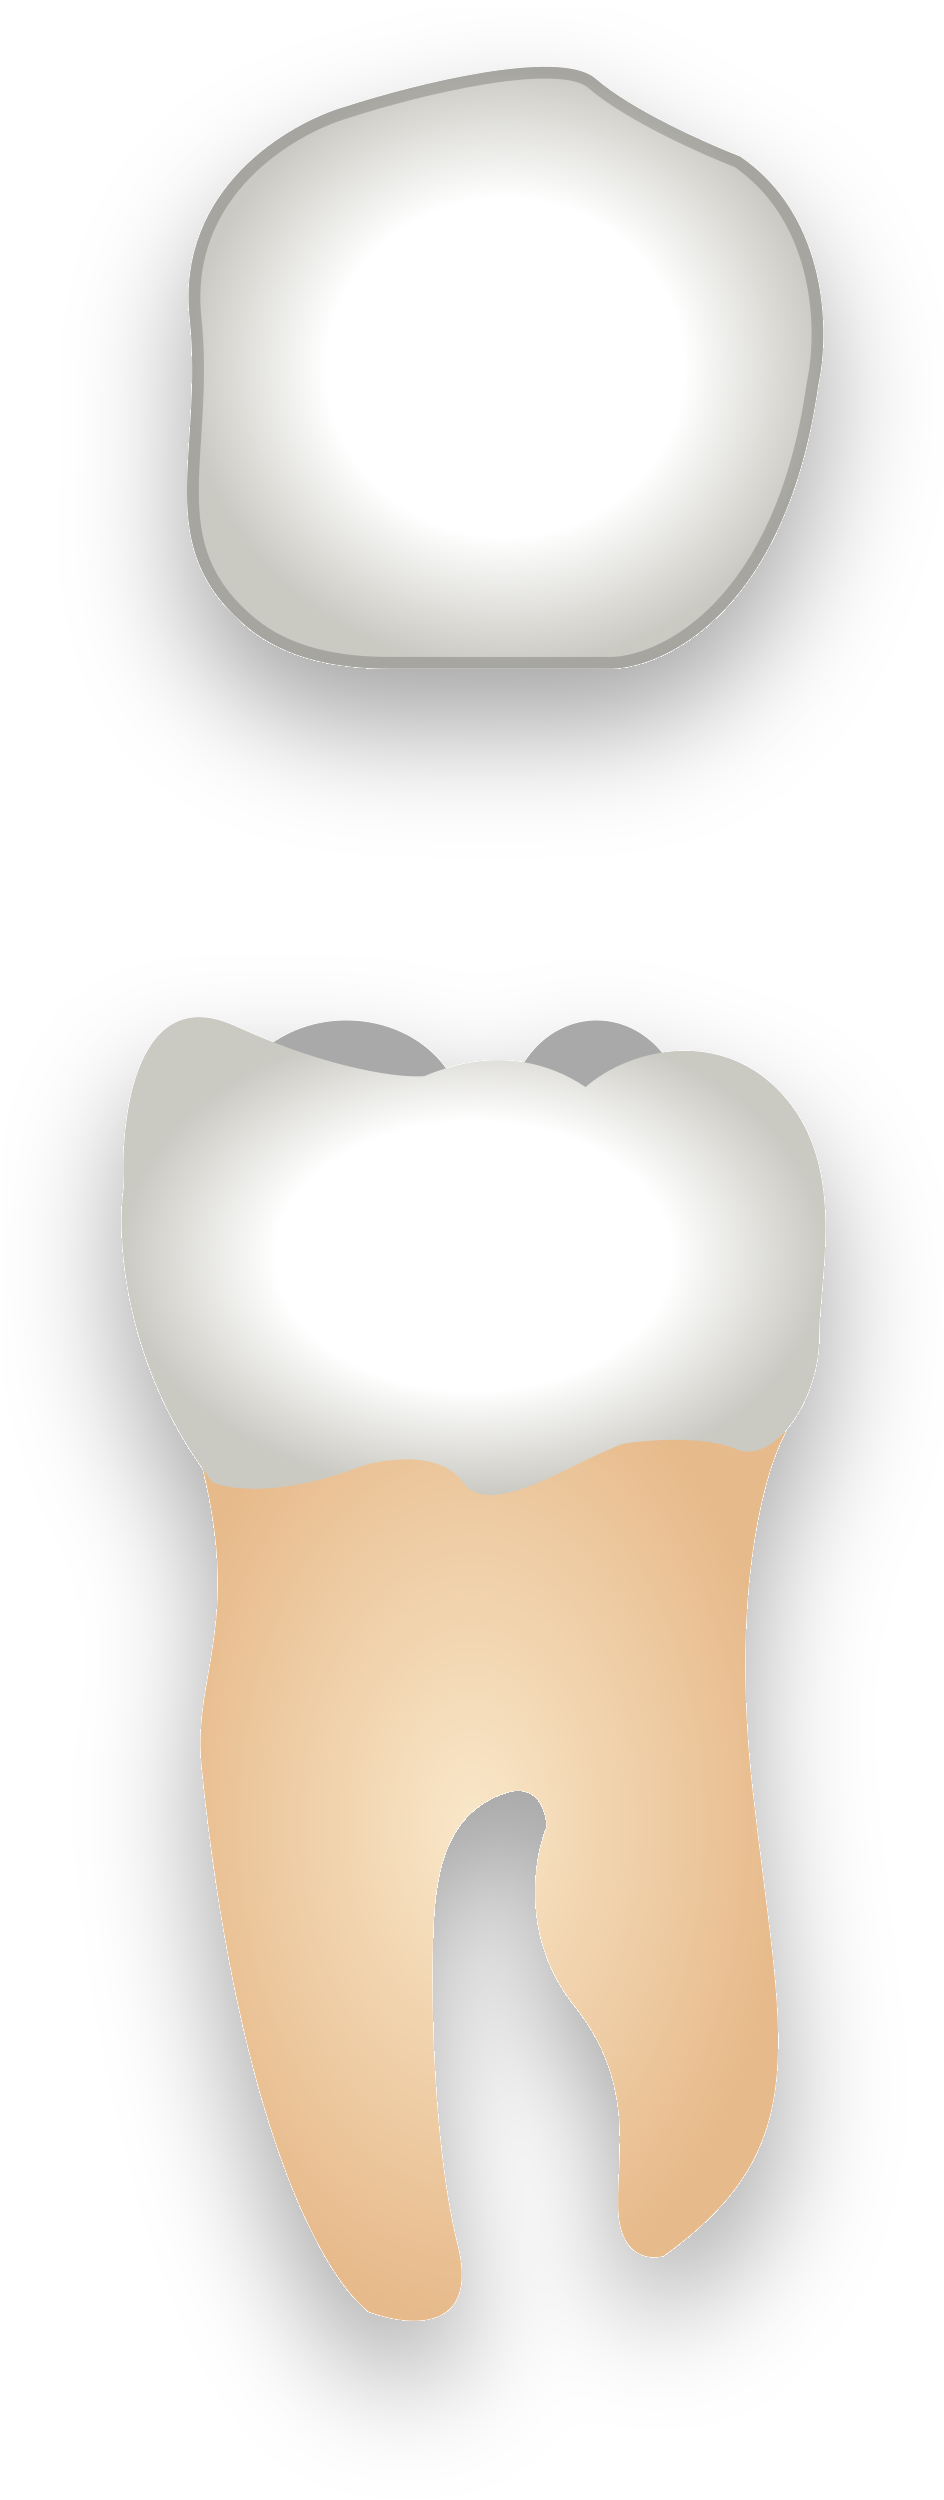
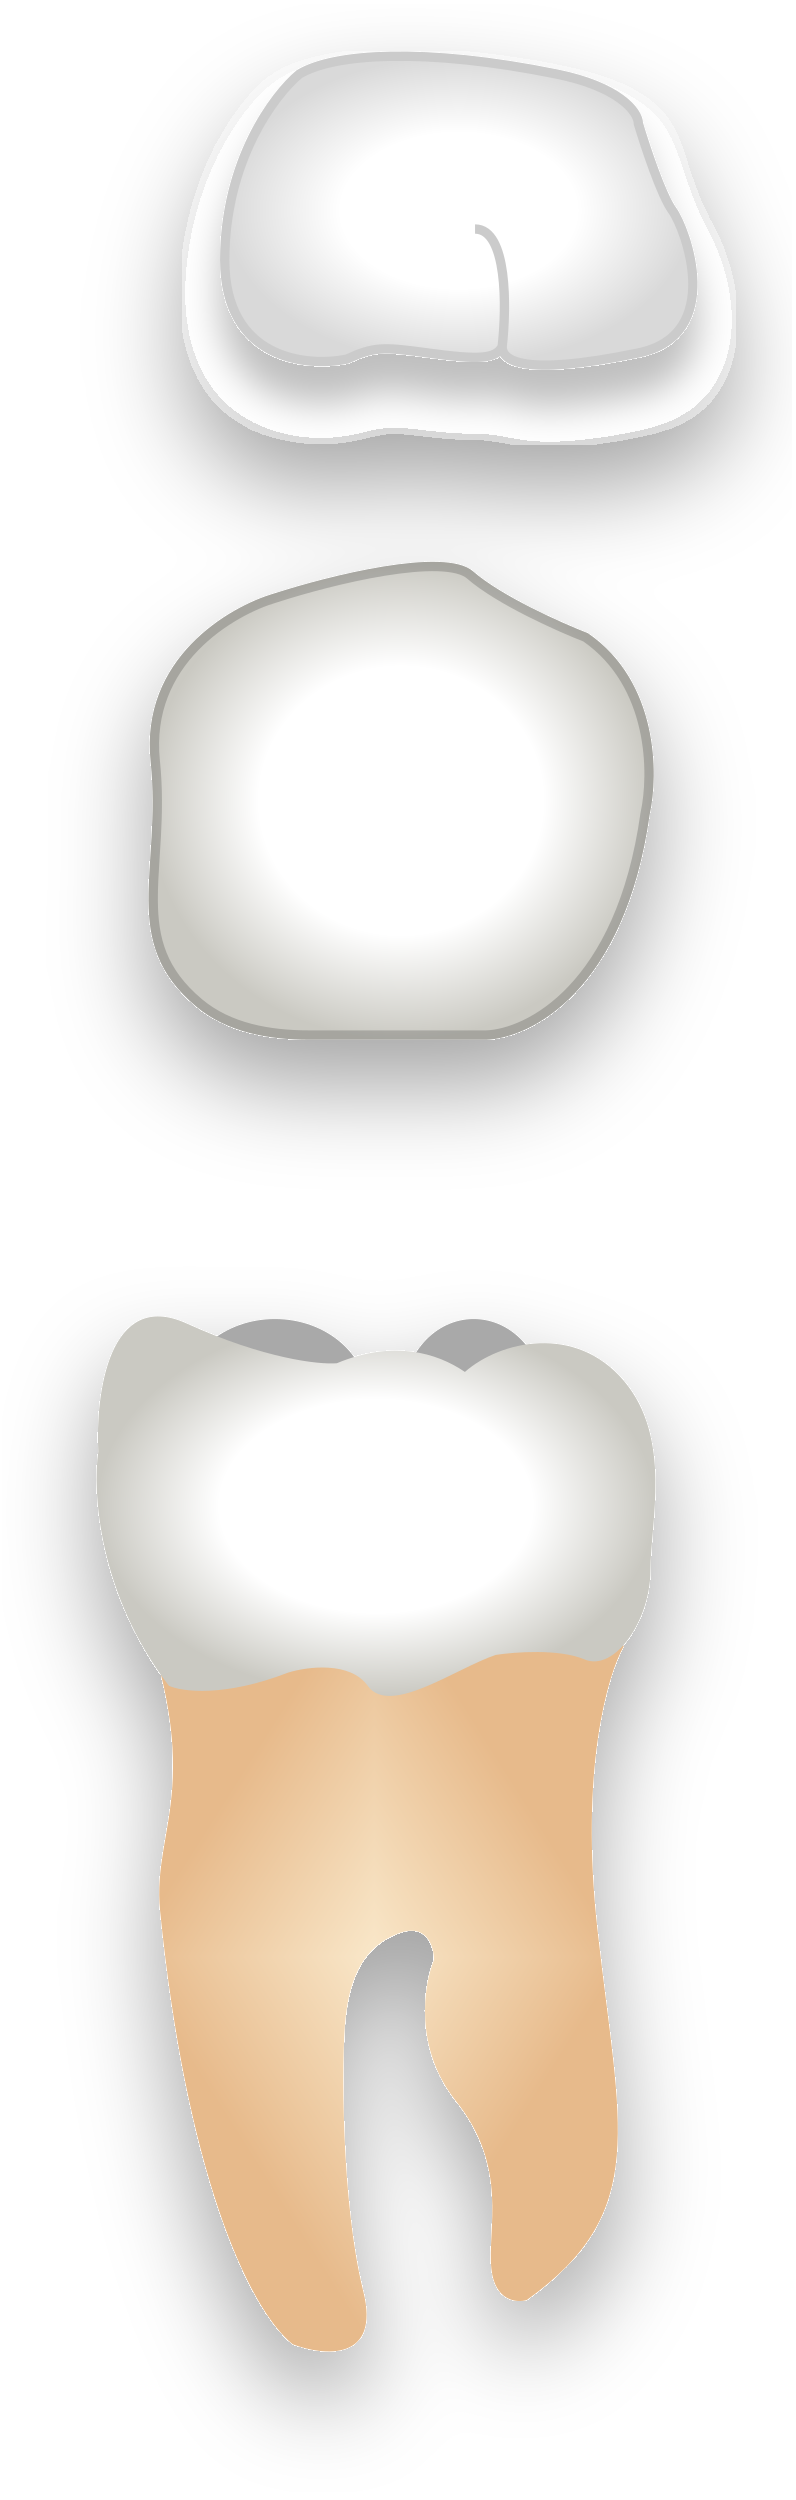
- <svg xmlns="http://www.w3.org/2000/svg" width="80" height="212" viewBox="0 0 80 212" fill="none">
+ <svg xmlns="http://www.w3.org/2000/svg" width="85" height="267" viewBox="0 0 85 267" fill="none">
  <g filter="url(#filter0_d_513_2343)">
-     <path d="M63.804 151.667C61.917 134.677 64.905 124.452 66.635 121.463L57.671 112.496L13.326 112.968C22.762 136.093 16.157 140.34 17.1 149.779C19.842 177.206 26.378 192.096 31.253 196.029C34.555 197.288 40.688 197.917 38.801 190.366C36.442 180.927 36.442 165.353 36.914 161.106C37.386 156.858 38.801 153.555 42.575 152.139C45.594 151.006 46.349 153.555 46.349 154.971C45.248 157.645 44.179 164.409 48.708 170.073C54.369 177.152 52.01 183.759 52.482 188.006C52.859 191.404 55.155 191.625 56.256 191.31C69.465 181.871 66.163 172.904 63.804 151.667Z" fill="url(#paint0_diamond_513_2343)" />
-     <ellipse cx="7.548" cy="8.495" rx="7.548" ry="8.495" transform="matrix(-1 0 0 1 58.1436 86.5352)" fill="#A9A9A9" />
-     <ellipse cx="9.907" cy="8.495" rx="9.907" ry="8.495" transform="matrix(-1 0 0 1 39.2725 86.5352)" fill="#A9A9A9" />
-     <path d="M19.931 87.009C28.234 90.785 34.084 91.414 35.971 91.257C41.96 88.76 46.63 90.116 49.651 92.185C53.425 88.866 61.445 87.009 66.635 93.144C71.824 99.28 69.465 108.247 69.465 113.438C69.465 118.629 65.691 124.292 62.389 122.877C59.747 121.744 54.998 122.09 52.954 122.405C48.708 123.821 41.632 129.012 39.273 125.708C37.386 123.065 32.825 123.663 30.781 124.292C23.988 126.935 19.459 126.338 18.044 125.708C10.496 115.892 9.867 104.943 10.496 100.696C10.181 94.56 11.628 83.234 19.931 87.009Z" fill="url(#paint1_radial_513_2343)" />
-     <path d="M50.521 6.681C53.54 9.324 59.956 12.187 62.787 13.289C70.335 18.48 70.335 28.391 69.392 32.638C66.75 51.516 56.654 56.55 51.936 56.707H33.008C28.705 56.707 24.256 55.93 20.956 53.168C12.653 46.215 17.29 38.659 16.081 26.975C14.949 16.026 24.416 10.457 29.291 9.041C35.11 7.153 47.502 4.039 50.521 6.681Z" fill="url(#paint2_radial_513_2343)" />
-     <path d="M68.897 32.569C68.898 32.556 68.901 32.543 68.904 32.53C69.361 30.471 69.594 27.006 68.786 23.427C67.983 19.871 66.162 16.238 62.551 13.733C61.118 13.173 58.82 12.186 56.499 11.009C54.157 9.822 51.751 8.422 50.191 7.058C49.578 6.521 48.396 6.219 46.733 6.17C45.101 6.121 43.123 6.316 41.036 6.656C36.865 7.335 32.339 8.578 29.445 9.517L29.43 9.521C27.062 10.209 23.557 11.916 20.793 14.78C18.042 17.632 16.03 21.621 16.579 26.923C16.885 29.882 16.82 32.575 16.684 35.046C16.645 35.762 16.6 36.456 16.556 37.131C16.448 38.8 16.348 40.355 16.358 41.842C16.373 43.918 16.606 45.81 17.325 47.598C18.043 49.382 19.257 51.092 21.277 52.784C24.443 55.435 28.749 56.207 33.008 56.207H51.928C56.34 56.054 66.28 51.267 68.897 32.569Z" stroke="black" stroke-opacity="0.18" stroke-linecap="round" stroke-linejoin="round" />
+     <g clip-path="url(#paint0_diamond_513_2343_clip_path)" data-figma-skip-parse="true">
+       <g transform="matrix(0 0.0421511 0.0266542 0 39.9806 208.985)">
+         <rect x="0" y="0" width="1023.72" height="1037.52" fill="url(#paint0_diamond_513_2343)" opacity="1" shape-rendering="crispEdges" />
+         <rect x="0" y="0" width="1023.72" height="1037.52" transform="scale(1 -1)" fill="url(#paint0_diamond_513_2343)" opacity="1" shape-rendering="crispEdges" />
+         <rect x="0" y="0" width="1023.72" height="1037.52" transform="scale(-1 1)" fill="url(#paint0_diamond_513_2343)" opacity="1" shape-rendering="crispEdges" />
+         <rect x="0" y="0" width="1023.72" height="1037.52" transform="scale(-1)" fill="url(#paint0_diamond_513_2343)" opacity="1" shape-rendering="crispEdges" />
+       </g>
+     </g>
+     <path d="M63.804 206.005C61.917 189.015 64.905 178.79 66.635 175.801L57.671 166.834L13.326 167.306C22.762 190.431 16.157 194.678 17.1 204.117C19.842 231.544 26.378 246.434 31.253 250.367C34.555 251.626 40.688 252.255 38.801 244.704C36.442 235.265 36.442 219.691 36.914 215.444C37.386 211.196 38.801 207.893 42.575 206.477C45.594 205.344 46.349 207.893 46.349 209.308C45.248 211.983 44.179 218.747 48.708 224.411C54.369 231.49 52.01 238.097 52.482 242.344C52.859 245.742 55.155 245.962 56.256 245.648C69.465 236.209 66.163 227.242 63.804 206.005Z" data-figma-gradient-fill="{&quot;type&quot;:&quot;GRADIENT_DIAMOND&quot;,&quot;stops&quot;:[{&quot;color&quot;:{&quot;r&quot;:0.97647058963775635,&quot;g&quot;:0.90588235855102539,&quot;b&quot;:0.78823530673980713,&quot;a&quot;:1.0},&quot;position&quot;:0.0},{&quot;color&quot;:{&quot;r&quot;:0.90588235855102539,&quot;g&quot;:0.7294117808341980,&quot;b&quot;:0.54509806632995605,&quot;a&quot;:1.0},&quot;position&quot;:1.0}],&quot;stopsVar&quot;:[{&quot;color&quot;:{&quot;r&quot;:0.97647058963775635,&quot;g&quot;:0.90588235855102539,&quot;b&quot;:0.78823530673980713,&quot;a&quot;:1.0},&quot;position&quot;:0.0},{&quot;color&quot;:{&quot;r&quot;:0.90588235855102539,&quot;g&quot;:0.7294117808341980,&quot;b&quot;:0.54509806632995605,&quot;a&quot;:1.0},&quot;position&quot;:1.0}],&quot;transform&quot;:{&quot;m00&quot;:-3.2641983750979252e-15,&quot;m01&quot;:53.308403015136719,&quot;m02&quot;:13.326362609863281,&quot;m10&quot;:84.302291870117188,&quot;m11&quot;:5.1620267271562572e-15,&quot;m12&quot;:166.8339843750},&quot;opacity&quot;:1.0,&quot;blendMode&quot;:&quot;NORMAL&quot;,&quot;visible&quot;:true}" />
+     <ellipse cx="7.548" cy="8.495" rx="7.548" ry="8.495" transform="matrix(-1 0 0 1 58.1436 140.873)" fill="#A9A9A9" />
+     <ellipse cx="9.907" cy="8.495" rx="9.907" ry="8.495" transform="matrix(-1 0 0 1 39.2725 140.873)" fill="#A9A9A9" />
+     <path d="M19.931 141.347C28.234 145.123 34.084 145.752 35.971 145.595C41.96 143.098 46.63 144.454 49.651 146.523C53.425 143.204 61.445 141.347 66.635 147.482C71.824 153.618 69.465 162.584 69.465 167.776C69.465 172.967 65.691 178.63 62.389 177.215C59.747 176.082 54.998 176.428 52.954 176.743C48.708 178.158 41.632 183.35 39.273 180.046C37.386 177.403 32.825 178.001 30.781 178.63C23.988 181.273 19.459 180.675 18.044 180.046C10.496 170.23 9.867 159.281 10.496 155.033C10.181 148.898 11.628 137.572 19.931 141.347Z" fill="url(#paint1_radial_513_2343)" />
+     <path d="M50.521 61.019C53.54 63.662 59.956 66.525 62.787 67.626C70.335 72.818 70.335 82.728 69.392 86.976C66.75 105.854 56.654 110.888 51.936 111.045H33.008C28.705 111.045 24.256 110.268 20.956 107.506C12.653 100.553 17.29 92.997 16.081 81.313C14.949 70.364 24.416 64.795 29.291 63.379C35.11 61.491 47.502 58.377 50.521 61.019Z" fill="url(#paint2_radial_513_2343)" />
+     <path d="M68.897 86.907C68.898 86.894 68.901 86.88 68.904 86.868C69.361 84.808 69.594 81.344 68.786 77.765C67.983 74.209 66.162 70.576 62.551 68.071C61.118 67.511 58.82 66.524 56.499 65.347C54.157 64.16 51.751 62.76 50.191 61.396C49.578 60.859 48.396 60.557 46.733 60.507C45.101 60.459 43.123 60.654 41.036 60.994C36.865 61.673 32.339 62.916 29.445 63.855L29.43 63.859C27.062 64.547 23.557 66.254 20.793 69.118C18.042 71.97 16.03 75.959 16.579 81.261C16.885 84.22 16.82 86.913 16.684 89.384C16.645 90.1 16.6 90.794 16.556 91.469C16.448 93.138 16.348 94.693 16.358 96.18C16.373 98.256 16.606 100.148 17.325 101.936C18.043 103.72 19.257 105.43 21.277 107.122C24.443 109.773 28.749 110.545 33.008 110.545H51.928C56.34 110.392 66.28 105.604 68.897 86.907Z" stroke="black" stroke-opacity="0.18" stroke-linecap="round" stroke-linejoin="round" />
+     <g filter="url(#filter1_d_513_2343)">
+       <path d="M45.664 37.695C51.148 38.446 52.907 38.357 53.631 37.033C53.631 38.357 55.369 40.342 68.181 37.695C77.415 35.787 73.251 24.46 71.802 22.474C70.643 20.886 68.905 15.636 68.181 13.21C68.18 11.886 66.008 9.239 59.489 7.916C45.303 5.035 35.588 5.71 31.967 7.916C29.311 10.121 24 17.18 24 27.769C24 38.357 32.691 39.239 37.037 38.357C39.934 37.033 40.829 37.033 45.664 37.695Z" fill="url(#paint3_radial_513_2343)" />
+       <path d="M53.631 37.033C54.114 32.842 54.211 24.46 50.734 24.46M53.631 37.033C52.907 38.357 51.148 38.446 45.664 37.695C40.829 37.033 39.934 37.033 37.037 38.357C32.691 39.239 24 38.357 24 27.769C24 17.18 29.311 10.121 31.967 7.916C35.588 5.71 45.303 5.035 59.489 7.916C66.008 9.239 68.18 11.886 68.181 13.21C68.905 15.636 70.643 20.886 71.802 22.474C73.251 24.46 77.415 35.787 68.181 37.695C55.369 40.342 53.631 38.357 53.631 37.033Z" stroke="#CBCBCB" />
+     </g>
  </g>
  <defs>
-     <filter id="filter0_d_513_2343" x="0.312" y="0.662" width="79.689" height="211.136" filterUnits="userSpaceOnUse" color-interpolation-filters="sRGB">
+     <filter id="filter0_d_513_2343" x="0.312" y="0.5" width="84.189" height="265.636" filterUnits="userSpaceOnUse" color-interpolation-filters="sRGB">
      <feFlood flood-opacity="0" result="BackgroundImageFix" />
      <feColorMatrix in="SourceAlpha" type="matrix" values="0 0 0 0 0 0 0 0 0 0 0 0 0 0 0 0 0 0 127 0" result="hardAlpha" />
      <feOffset dy="5" />
      <feGaussianBlur stdDeviation="5" />
      <feComposite in2="hardAlpha" operator="out" />
      <feColorMatrix type="matrix" values="0 0 0 0 0 0 0 0 0 0 0 0 0 0 0 0 0 0 0.35 0" />
      <feBlend mode="normal" in2="BackgroundImageFix" result="effect1_dropShadow_513_2343" />
      <feBlend mode="normal" in="SourceGraphic" in2="effect1_dropShadow_513_2343" result="shape" />
    </filter>
-     <radialGradient id="paint0_diamond_513_2343" cx="0" cy="0" r="1" gradientUnits="userSpaceOnUse" gradientTransform="translate(39.9806 154.647) rotate(90) scale(42.1511 26.6542)">
+     <clipPath id="paint0_diamond_513_2343_clip_path">
+       <path d="M63.804 206.005C61.917 189.015 64.905 178.79 66.635 175.801L57.671 166.834L13.326 167.306C22.762 190.431 16.157 194.678 17.1 204.117C19.842 231.544 26.378 246.434 31.253 250.367C34.555 251.626 40.688 252.255 38.801 244.704C36.442 235.265 36.442 219.691 36.914 215.444C37.386 211.196 38.801 207.893 42.575 206.477C45.594 205.344 46.349 207.893 46.349 209.308C45.248 211.983 44.179 218.747 48.708 224.411C54.369 231.49 52.01 238.097 52.482 242.344C52.859 245.742 55.155 245.962 56.256 245.648C69.465 236.209 66.163 227.242 63.804 206.005Z" />
+     </clipPath>
+     <filter id="filter1_d_513_2343" x="19.5" y="5.5" width="59" height="42" filterUnits="userSpaceOnUse" color-interpolation-filters="sRGB">
+       <feFlood flood-opacity="0" result="BackgroundImageFix" />
+       <feColorMatrix in="SourceAlpha" type="matrix" values="0 0 0 0 0 0 0 0 0 0 0 0 0 0 0 0 0 0 127 0" result="hardAlpha" />
+       <feOffset dy="4" />
+       <feGaussianBlur stdDeviation="2" />
+       <feComposite in2="hardAlpha" operator="out" />
+       <feColorMatrix type="matrix" values="0 0 0 0 0 0 0 0 0 0 0 0 0 0 0 0 0 0 0.25 0" />
+       <feBlend mode="normal" in2="BackgroundImageFix" result="effect1_dropShadow_513_2343" />
+       <feBlend mode="normal" in="SourceGraphic" in2="effect1_dropShadow_513_2343" result="shape" />
+     </filter>
+     <linearGradient id="paint0_diamond_513_2343" x1="0" y1="0" x2="500" y2="500" gradientUnits="userSpaceOnUse">
      <stop stop-color="#F9E7C9" />
      <stop offset="1" stop-color="#E7BA8B" />
-     </radialGradient>
-     <radialGradient id="paint1_radial_513_2343" cx="0" cy="0" r="1" gradientUnits="userSpaceOnUse" gradientTransform="translate(40.1556 106.522) rotate(90) scale(20.2667 29.8444)">
+     </linearGradient>
+     <radialGradient id="paint1_radial_513_2343" cx="0" cy="0" r="1" gradientUnits="userSpaceOnUse" gradientTransform="translate(40.1556 160.86) rotate(90) scale(20.2667 29.8444)">
      <stop offset="0.562" stop-color="white" />
      <stop offset="1" stop-color="#CAC9C2" />
    </radialGradient>
-     <radialGradient id="paint2_radial_513_2343" cx="0" cy="0" r="1" gradientUnits="userSpaceOnUse" gradientTransform="translate(42.8389 31.1846) rotate(90) scale(25.5224 26.9814)">
+     <radialGradient id="paint2_radial_513_2343" cx="0" cy="0" r="1" gradientUnits="userSpaceOnUse" gradientTransform="translate(42.8389 85.5224) rotate(90) scale(25.5224 26.9814)">
      <stop offset="0.562" stop-color="white" />
      <stop offset="1" stop-color="#CAC9C2" />
    </radialGradient>
+     <radialGradient id="paint3_radial_513_2343" cx="0" cy="0" r="1" gradientUnits="userSpaceOnUse" gradientTransform="translate(49 22.5) rotate(-90) scale(16.5 25)">
+       <stop offset="0.505" stop-color="white" />
+       <stop offset="1" stop-color="#D9D9D9" />
+     </radialGradient>
  </defs>
</svg>
